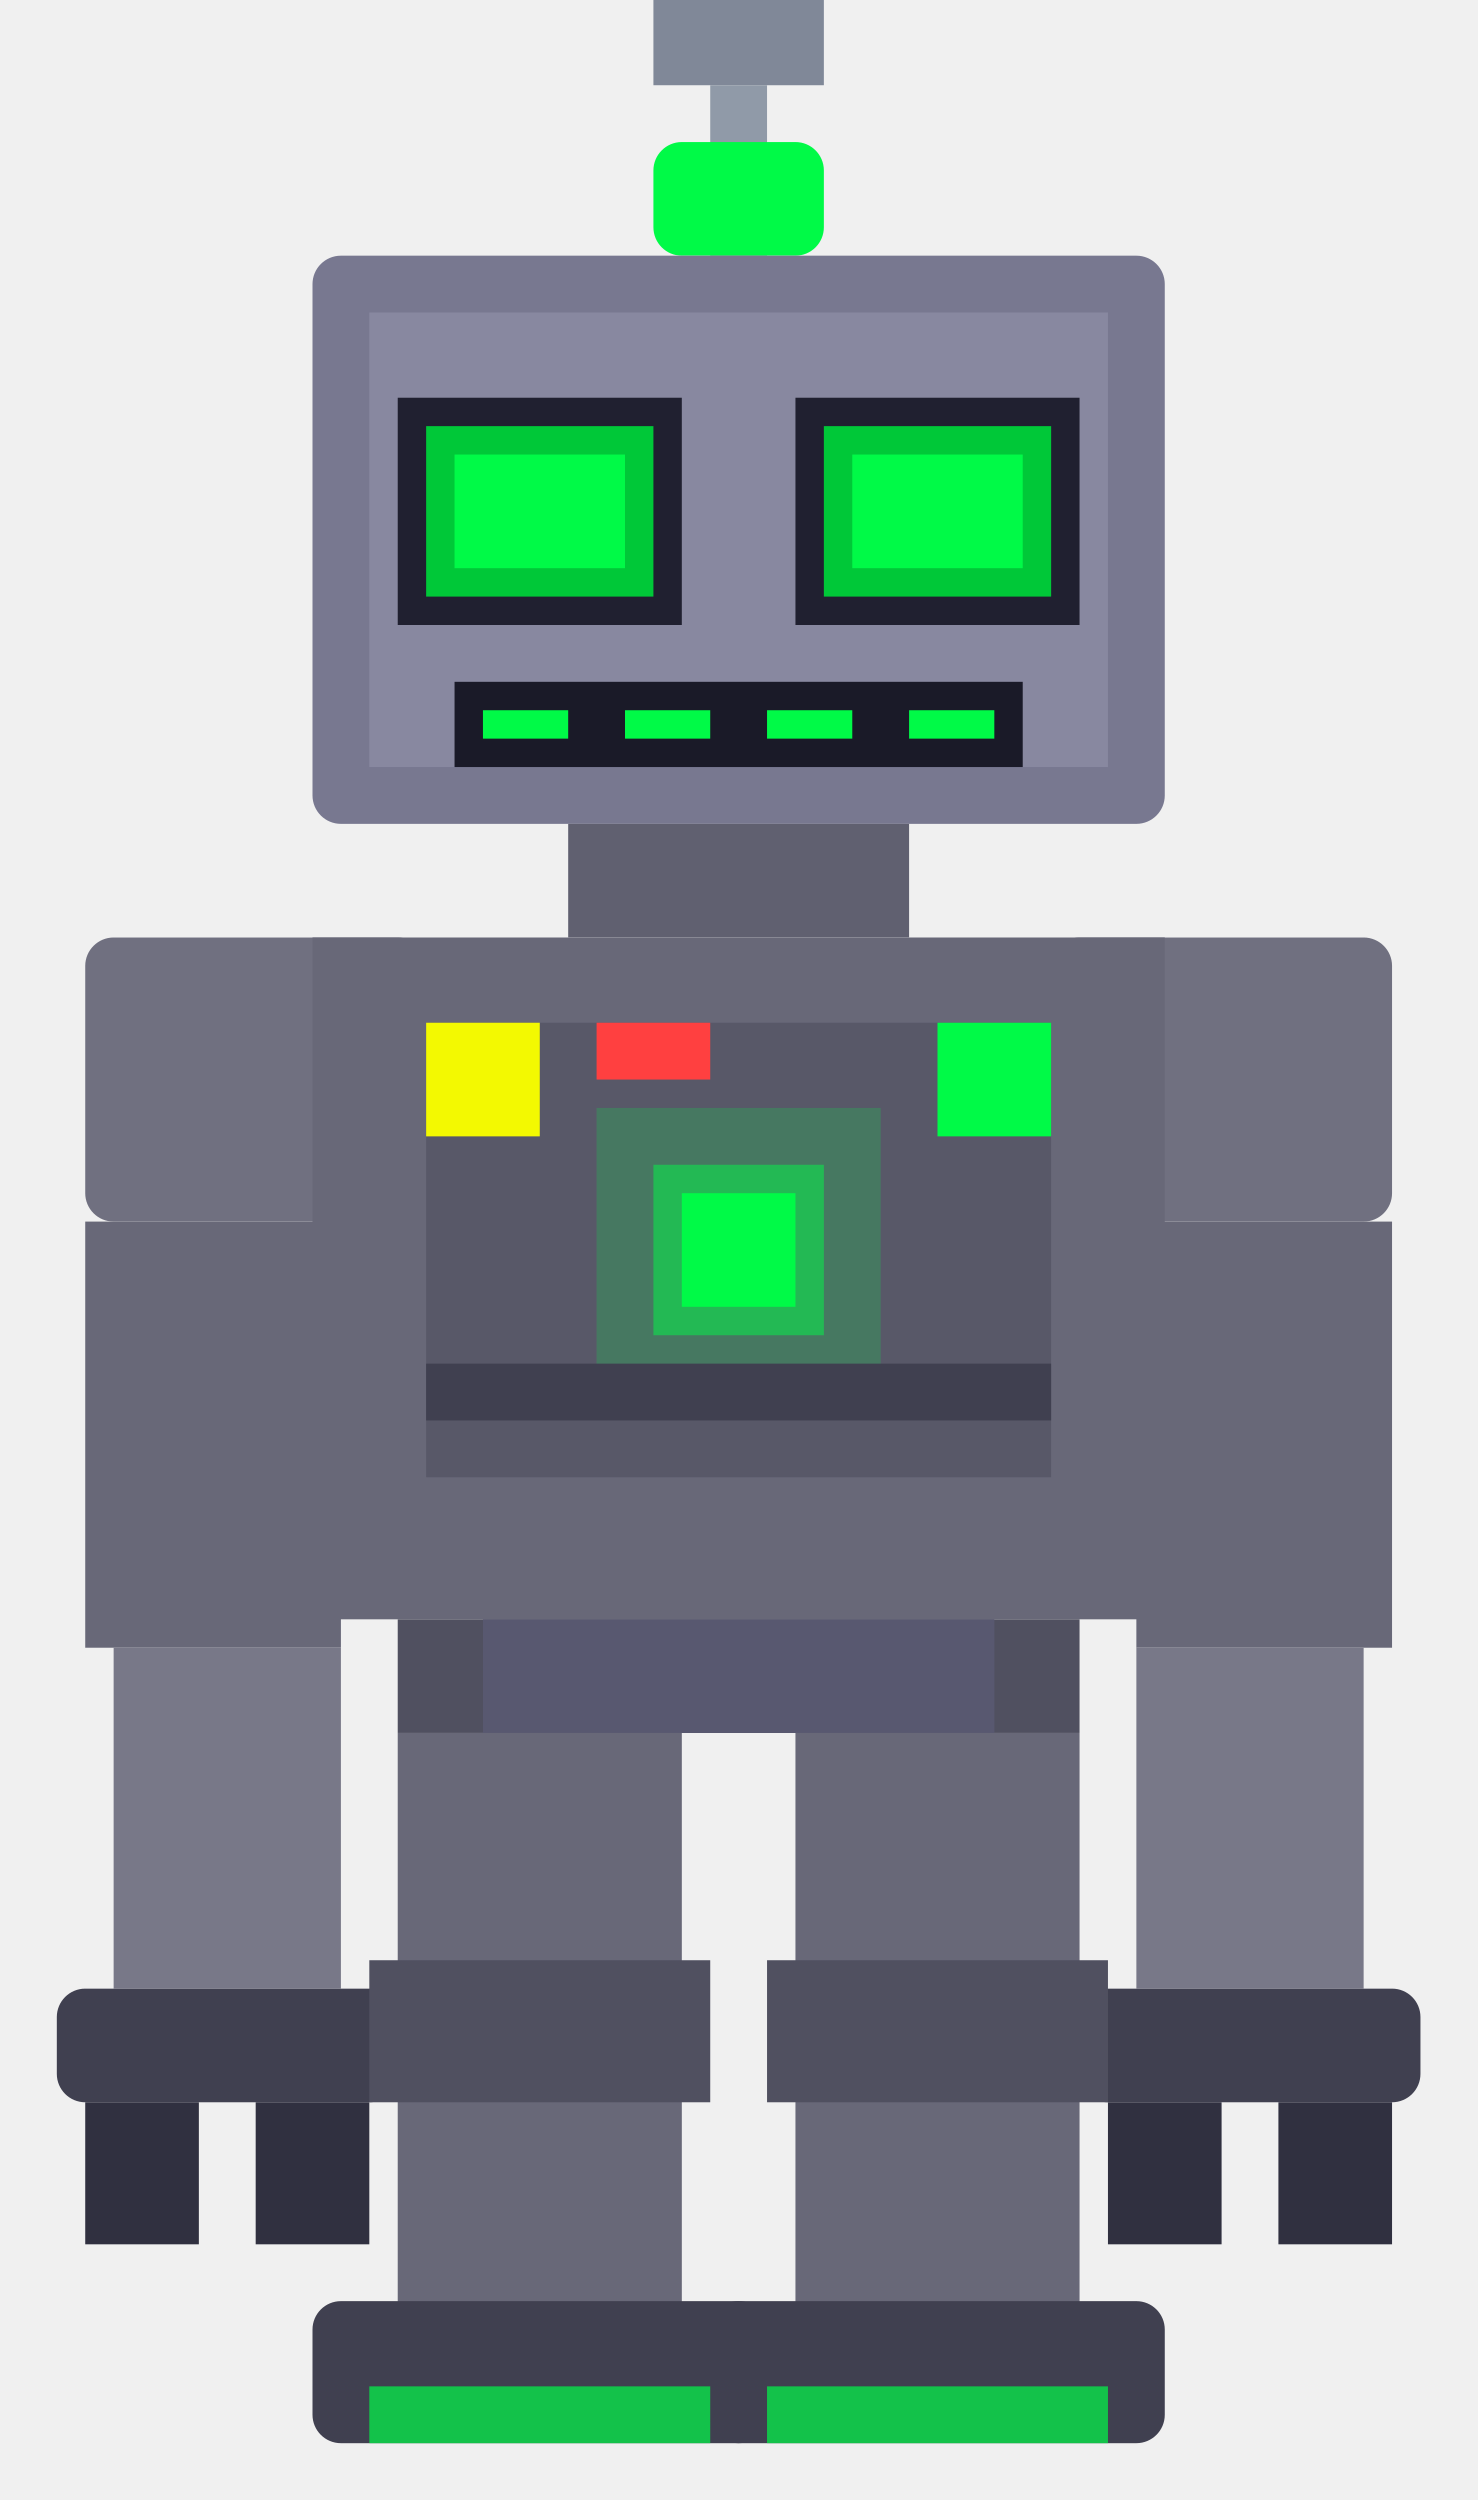
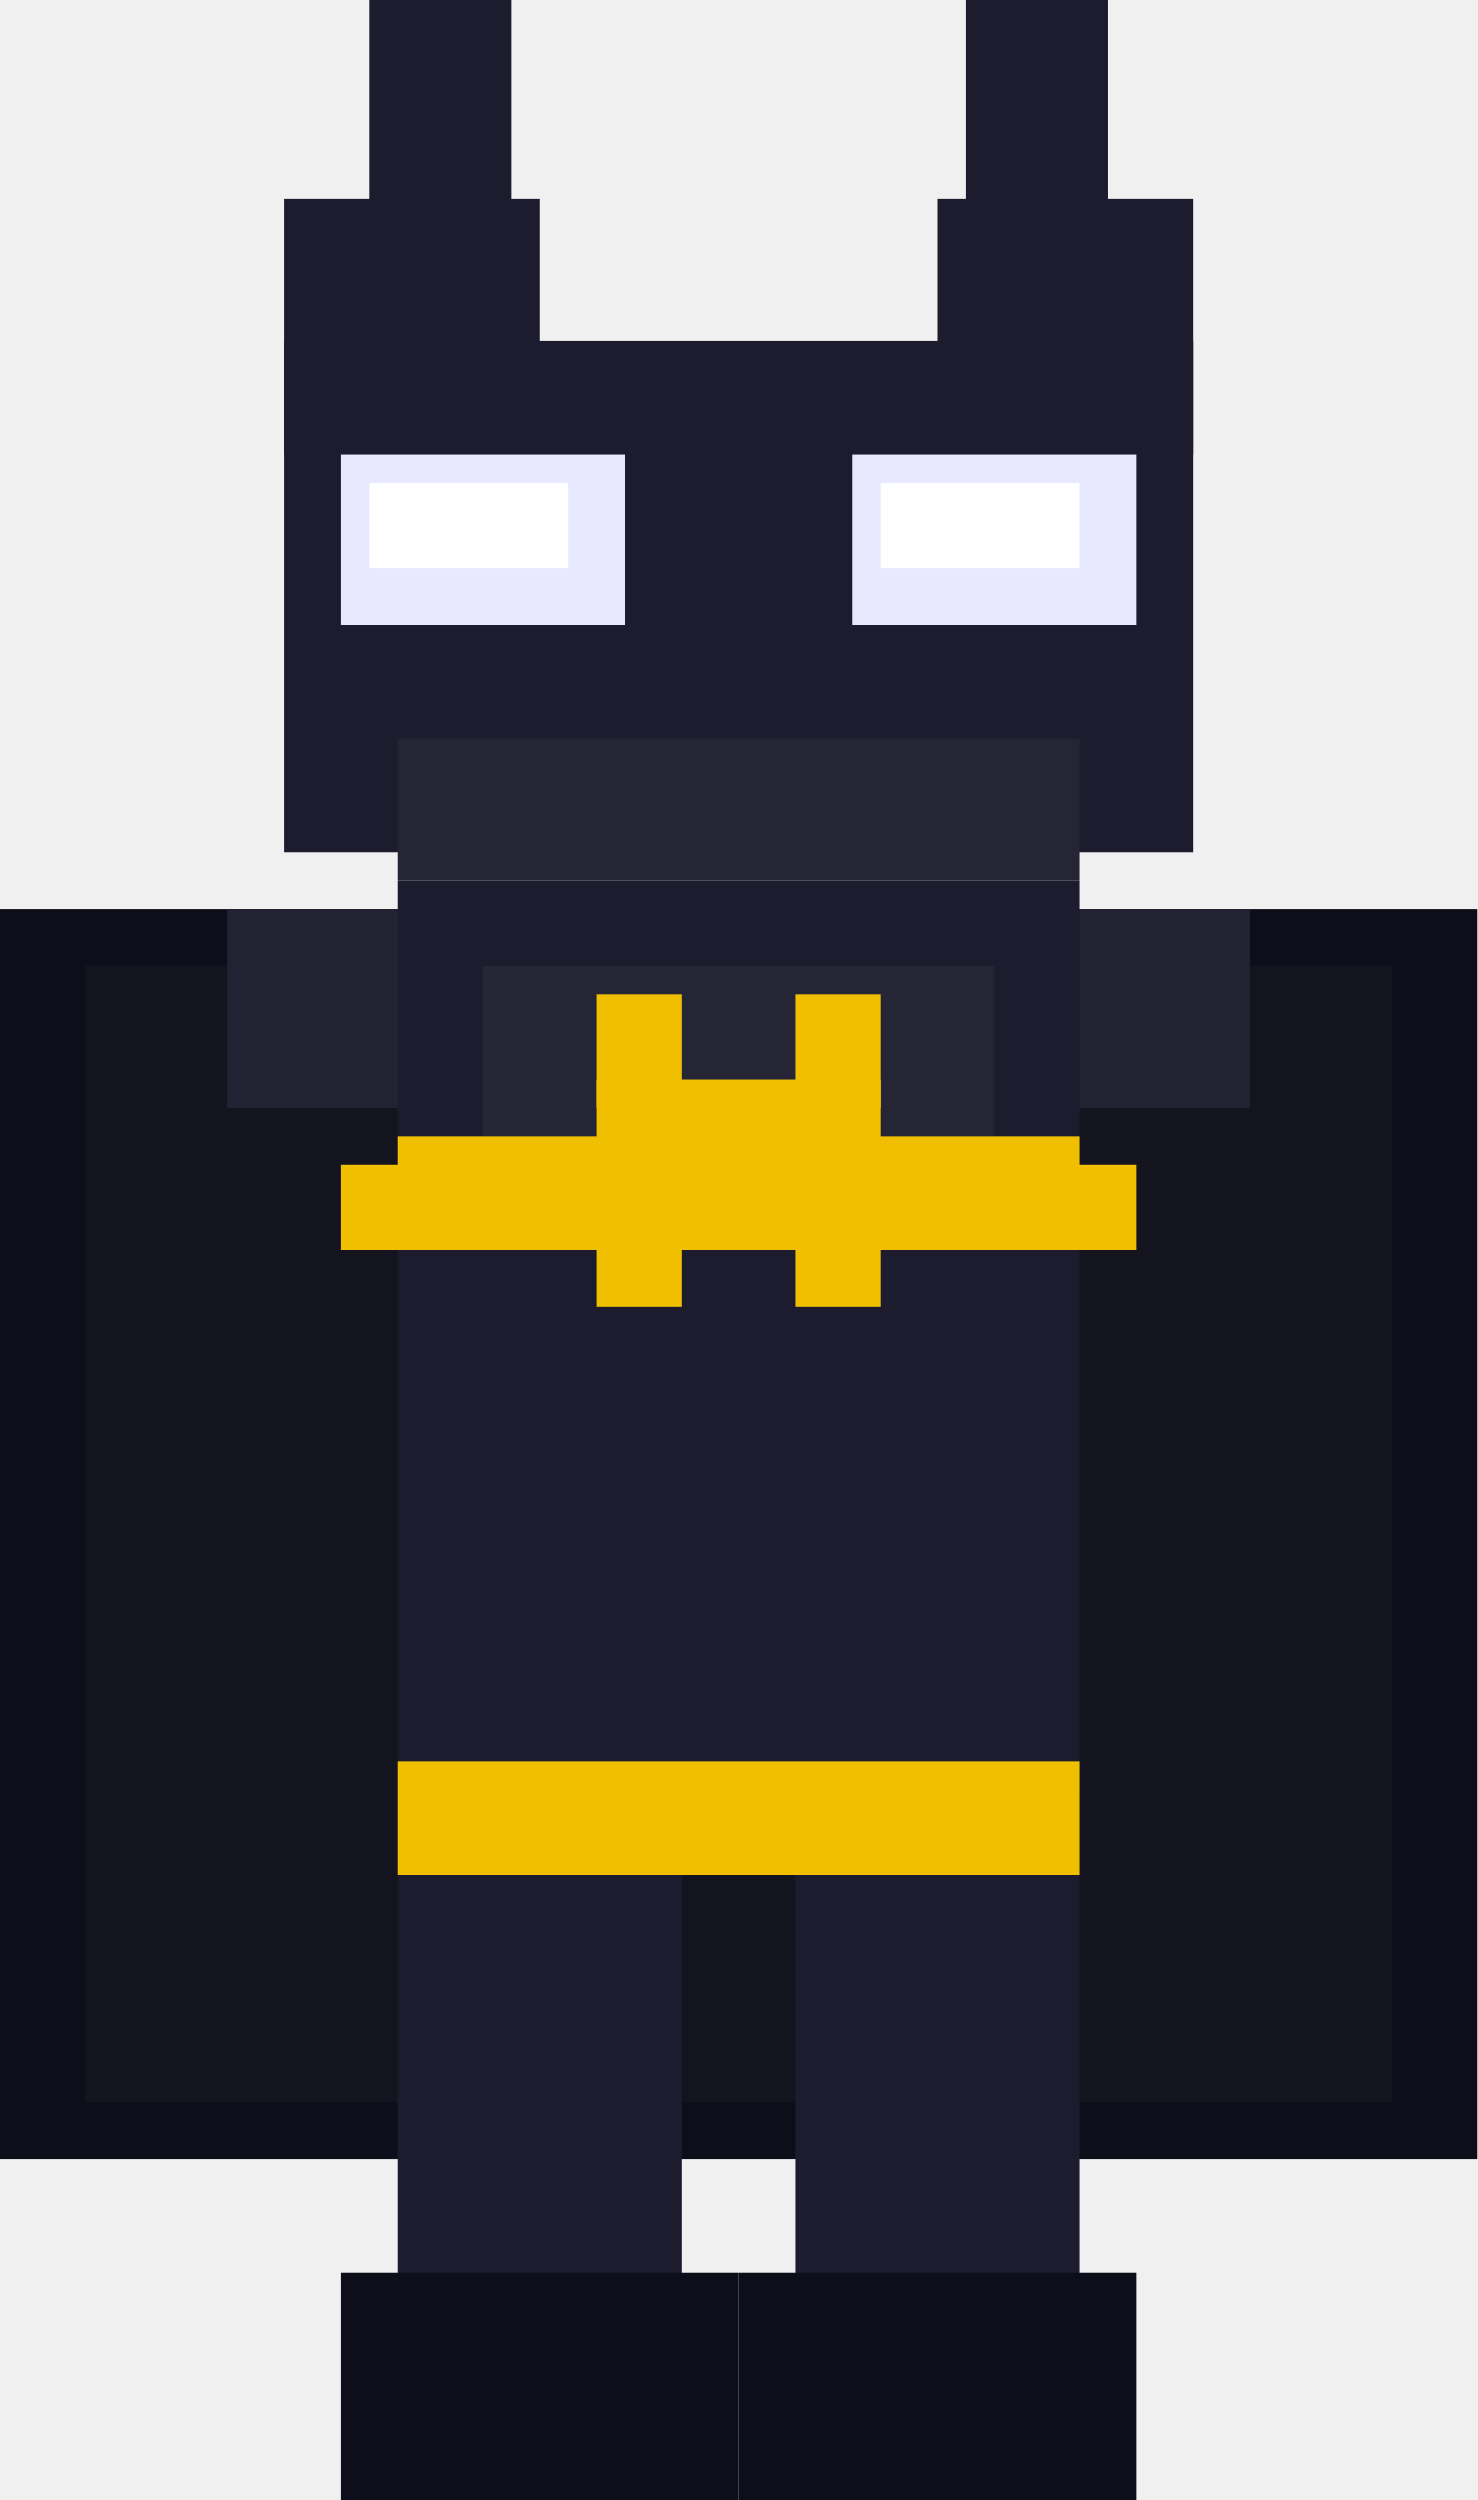
<svg xmlns="http://www.w3.org/2000/svg" viewBox="0 0 52 88" fill="none">
-   <rect x="23" y="0" width="6" height="3" fill="#808898" />
-   <rect x="25" y="3" width="2" height="6" fill="#909aa8" />
-   <rect x="23" y="5" width="6" height="4" rx="1" fill="#00fa47" />
-   <rect x="11" y="9" width="30" height="20" rx="1" fill="#787890" />
-   <rect x="13" y="11" width="26" height="16" fill="#8888a0" />
-   <rect x="14" y="14" width="10" height="8" fill="#202030" />
-   <rect x="28" y="14" width="10" height="8" fill="#202030" />
-   <rect x="15" y="15" width="8" height="6" fill="#00c838" />
-   <rect x="29" y="15" width="8" height="6" fill="#00c838" />
-   <rect x="16" y="16" width="6" height="4" fill="#00fa47" />
-   <rect x="30" y="16" width="6" height="4" fill="#00fa47" />
-   <rect x="16" y="24" width="20" height="3" fill="#1a1a28" />
-   <rect x="17" y="25" width="3" height="1" fill="#00fa47" />
-   <rect x="22" y="25" width="3" height="1" fill="#00fa47" />
-   <rect x="27" y="25" width="3" height="1" fill="#00fa47" />
-   <rect x="32" y="25" width="3" height="1" fill="#00fa47" />
-   <rect x="20" y="29" width="12" height="4" fill="#606070" />
-   <rect x="3" y="33" width="12" height="10" rx="1" fill="#707080" />
-   <rect x="37" y="33" width="12" height="10" rx="1" fill="#707080" />
-   <rect x="11" y="33" width="30" height="24" fill="#686878" />
-   <rect x="15" y="36" width="22" height="16" fill="#585868" />
-   <rect x="21" y="39" width="10" height="10" fill="#00fa47" opacity="0.2" />
-   <rect x="23" y="41" width="6" height="6" fill="#00fa47" opacity="0.5" />
-   <rect x="24" y="42" width="4" height="4" fill="#00fa47" />
-   <rect x="15" y="36" width="4" height="4" fill="#f3f901" />
-   <rect x="21" y="36" width="4" height="2" fill="#ff4040" />
-   <rect x="33" y="36" width="4" height="4" fill="#00fa47" />
-   <rect x="15" y="48" width="22" height="2" fill="#404050" />
-   <rect x="14" y="57" width="24" height="4" fill="#505060" />
-   <rect x="17" y="57" width="18" height="4" fill="#585870" />
-   <rect x="3" y="43" width="9" height="15" fill="#686878" />
-   <rect x="40" y="43" width="9" height="15" fill="#686878" />
-   <rect x="4" y="58" width="8" height="12" fill="#787888" />
-   <rect x="40" y="58" width="8" height="12" fill="#787888" />
-   <rect x="2" y="70" width="12" height="4" rx="1" fill="#404050" />
-   <rect x="38" y="70" width="12" height="4" rx="1" fill="#404050" />
-   <rect x="3" y="74" width="4" height="5" fill="#303040" />
-   <rect x="9" y="74" width="4" height="5" fill="#303040" />
-   <rect x="39" y="74" width="4" height="5" fill="#303040" />
-   <rect x="45" y="74" width="4" height="5" fill="#303040" />
-   <rect x="14" y="61" width="10" height="22" fill="#686878" />
-   <rect x="28" y="61" width="10" height="22" fill="#686878" />
-   <rect x="13" y="69" width="12" height="5" fill="#505060" />
-   <rect x="27" y="69" width="12" height="5" fill="#505060" />
-   <rect x="11" y="81" width="16" height="5" rx="1" fill="#404050" />
-   <rect x="25" y="81" width="16" height="5" rx="1" fill="#404050" />
-   <rect x="13" y="84" width="12" height="2" fill="#00fa47" opacity="0.7" />
-   <rect x="27" y="84" width="12" height="2" fill="#00fa47" opacity="0.7" />
+   <rect x="13" y="0" width="5" height="13" fill="#1C1C2E" />
+   <rect x="10" y="7" width="9" height="9" fill="#1C1C2E" />
+   <rect x="34" y="0" width="5" height="13" fill="#1C1C2E" />
+   <rect x="33" y="7" width="9" height="9" fill="#1C1C2E" />
+   <rect x="10" y="12" width="32" height="18" fill="#1C1C2E" />
+   <rect x="12" y="16" width="10" height="6" fill="#E8E8FF" />
+   <rect x="30" y="16" width="10" height="6" fill="#E8E8FF" />
+   <rect x="13" y="17" width="7" height="3" fill="white" />
+   <rect x="31" y="17" width="7" height="3" fill="white" />
+   <rect x="14" y="26" width="24" height="5" fill="#252535" />
+   <rect x="0" y="32" width="52" height="44" fill="#0E0E1A" />
+   <rect x="3" y="34" width="46" height="40" fill="#14141F" />
+   <rect x="8" y="32" width="14" height="7" fill="#222232" />
+   <rect x="30" y="32" width="14" height="7" fill="#222232" />
+   <rect x="14" y="31" width="24" height="32" fill="#1C1C2E" />
+   <rect x="17" y="34" width="18" height="8" fill="#252535" />
+   <rect x="21" y="38" width="10" height="8" fill="#F0C000" />
+   <rect x="21" y="35" width="3" height="4" fill="#F0C000" />
+   <rect x="28" y="35" width="3" height="4" fill="#F0C000" />
+   <rect x="14" y="40" width="8" height="4" fill="#F0C000" />
+   <rect x="30" y="40" width="8" height="4" fill="#F0C000" />
+   <rect x="12" y="41" width="4" height="3" fill="#F0C000" />
+   <rect x="36" y="41" width="4" height="3" fill="#F0C000" />
+   <rect x="24" y="44" width="4" height="3" fill="#1C1C2E" />
+   <rect x="14" y="62" width="24" height="4" fill="#F0C000" />
+   <rect x="14" y="66" width="10" height="22" fill="#1C1C2E" />
+   <rect x="28" y="66" width="10" height="22" fill="#1C1C2E" />
+   <rect x="12" y="80" width="14" height="8" fill="#0E0E1A" />
+   <rect x="26" y="80" width="14" height="8" fill="#0E0E1A" />
</svg>
